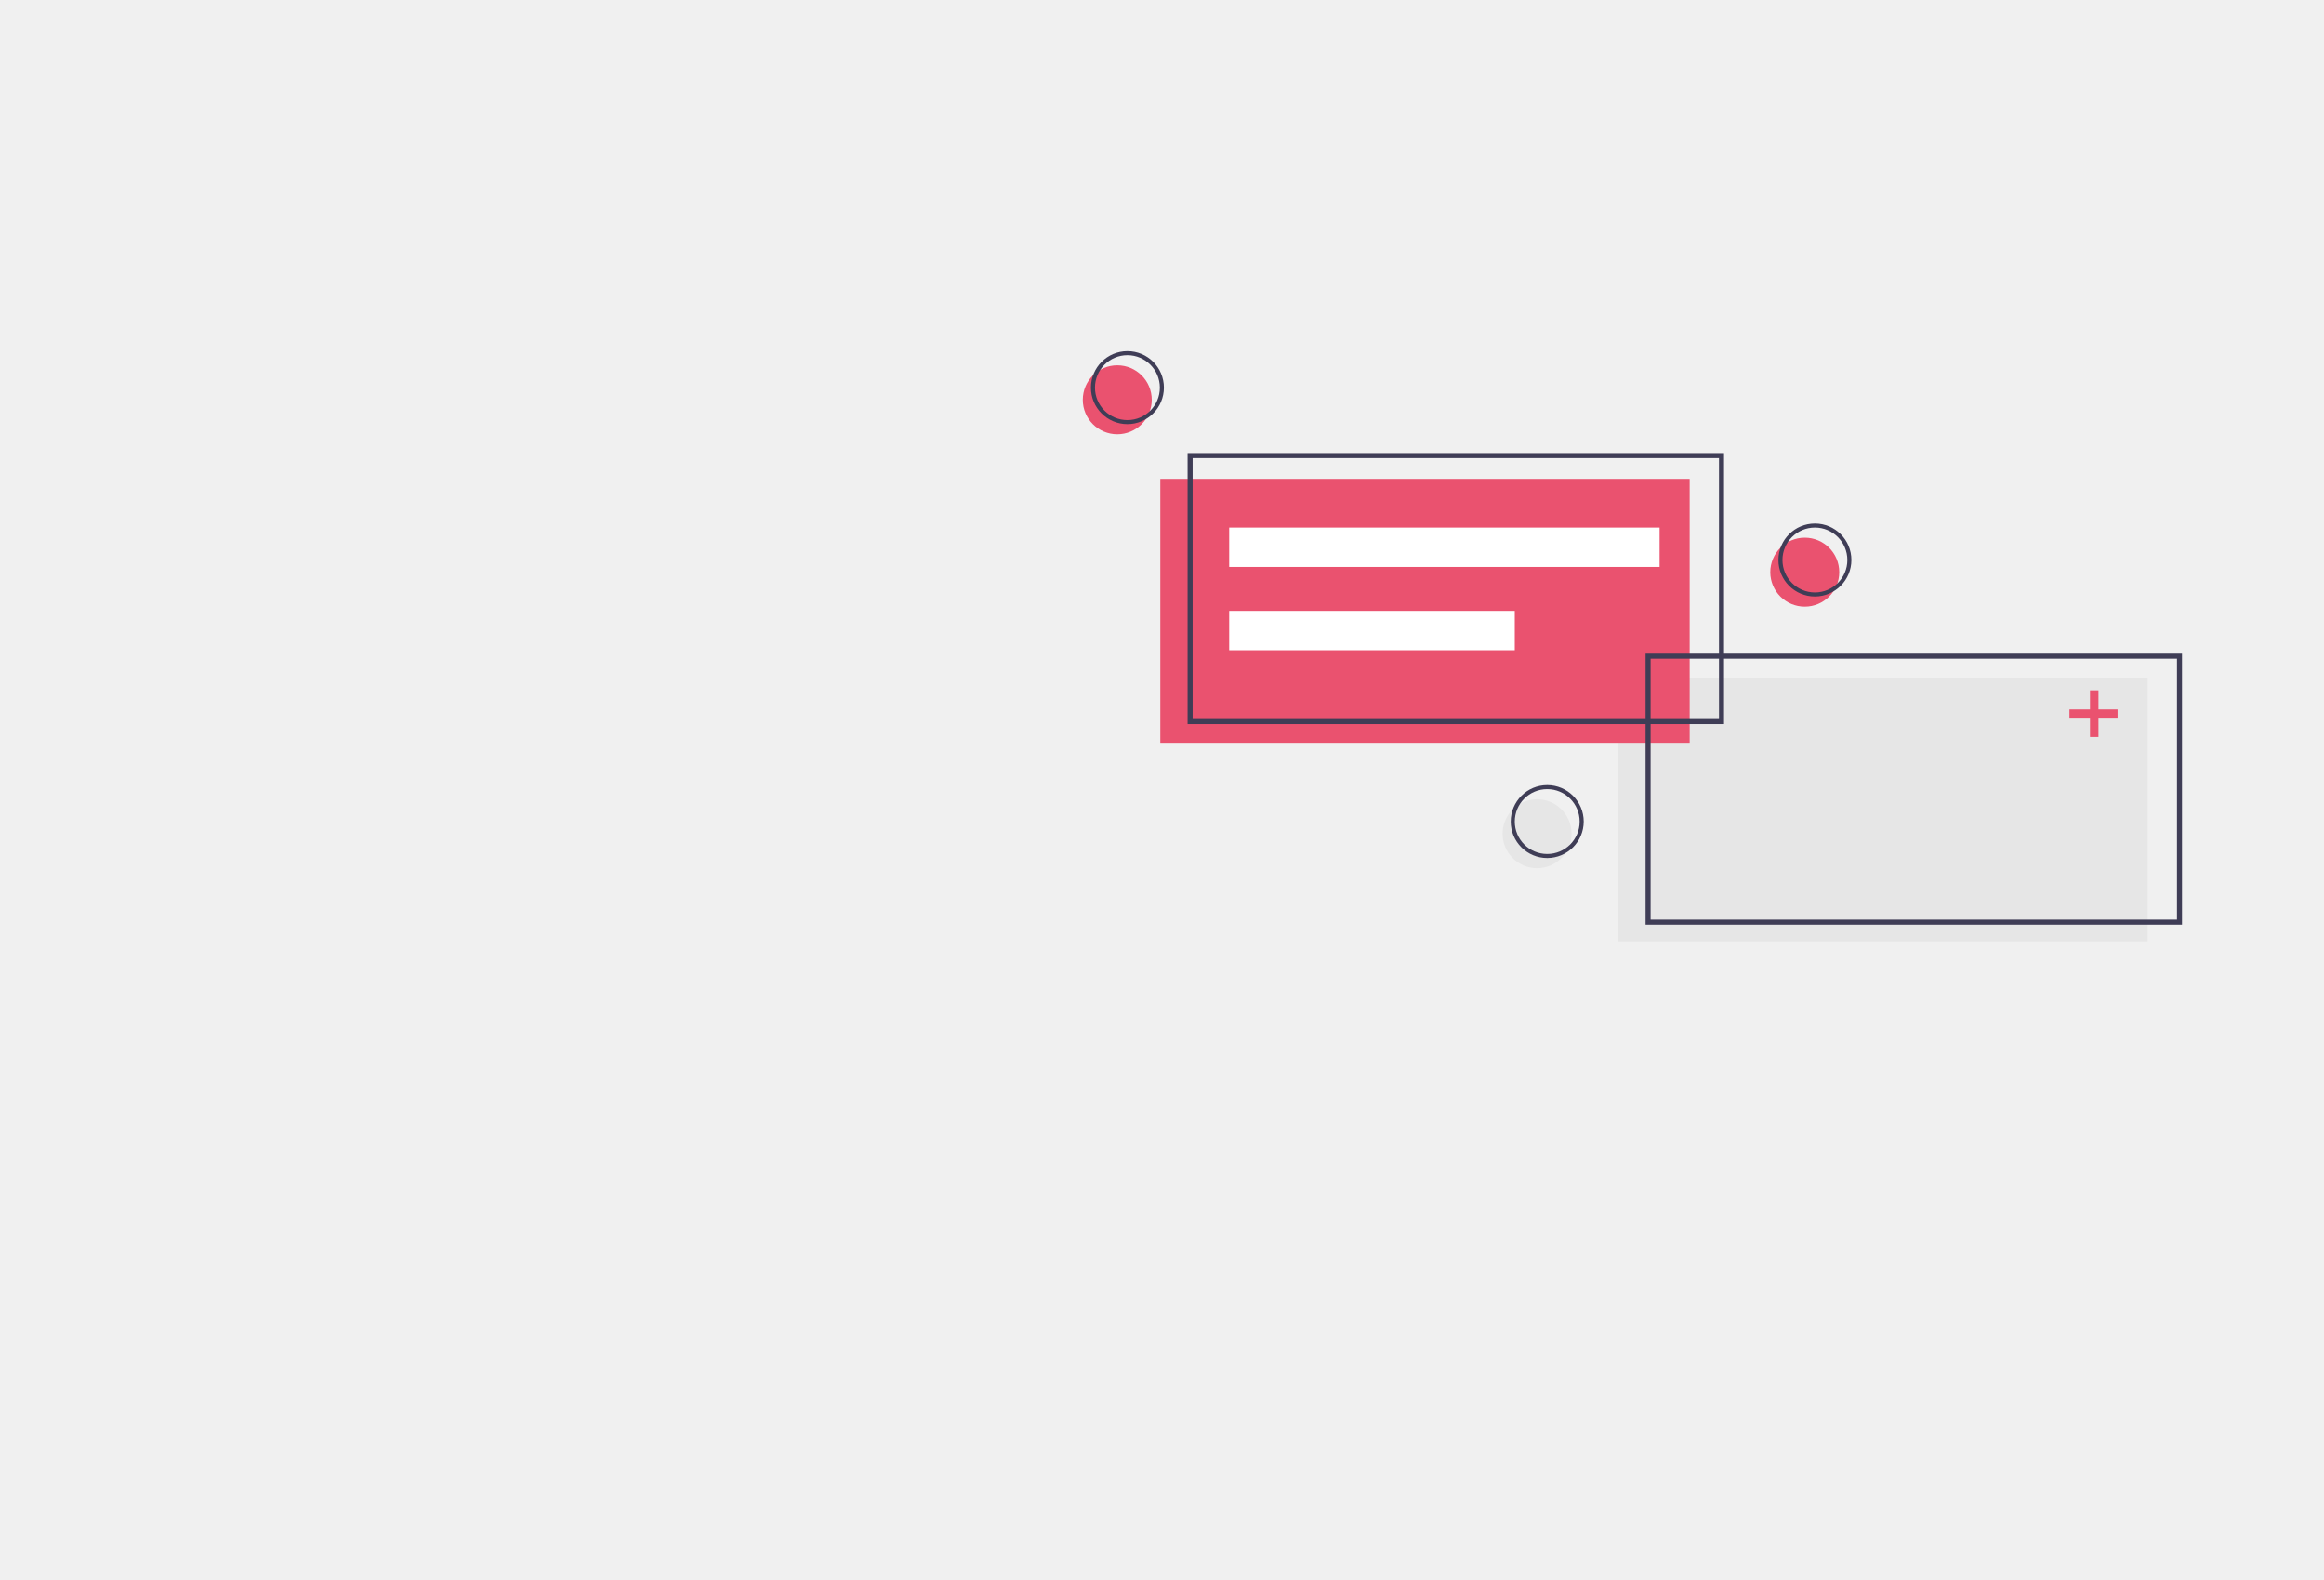
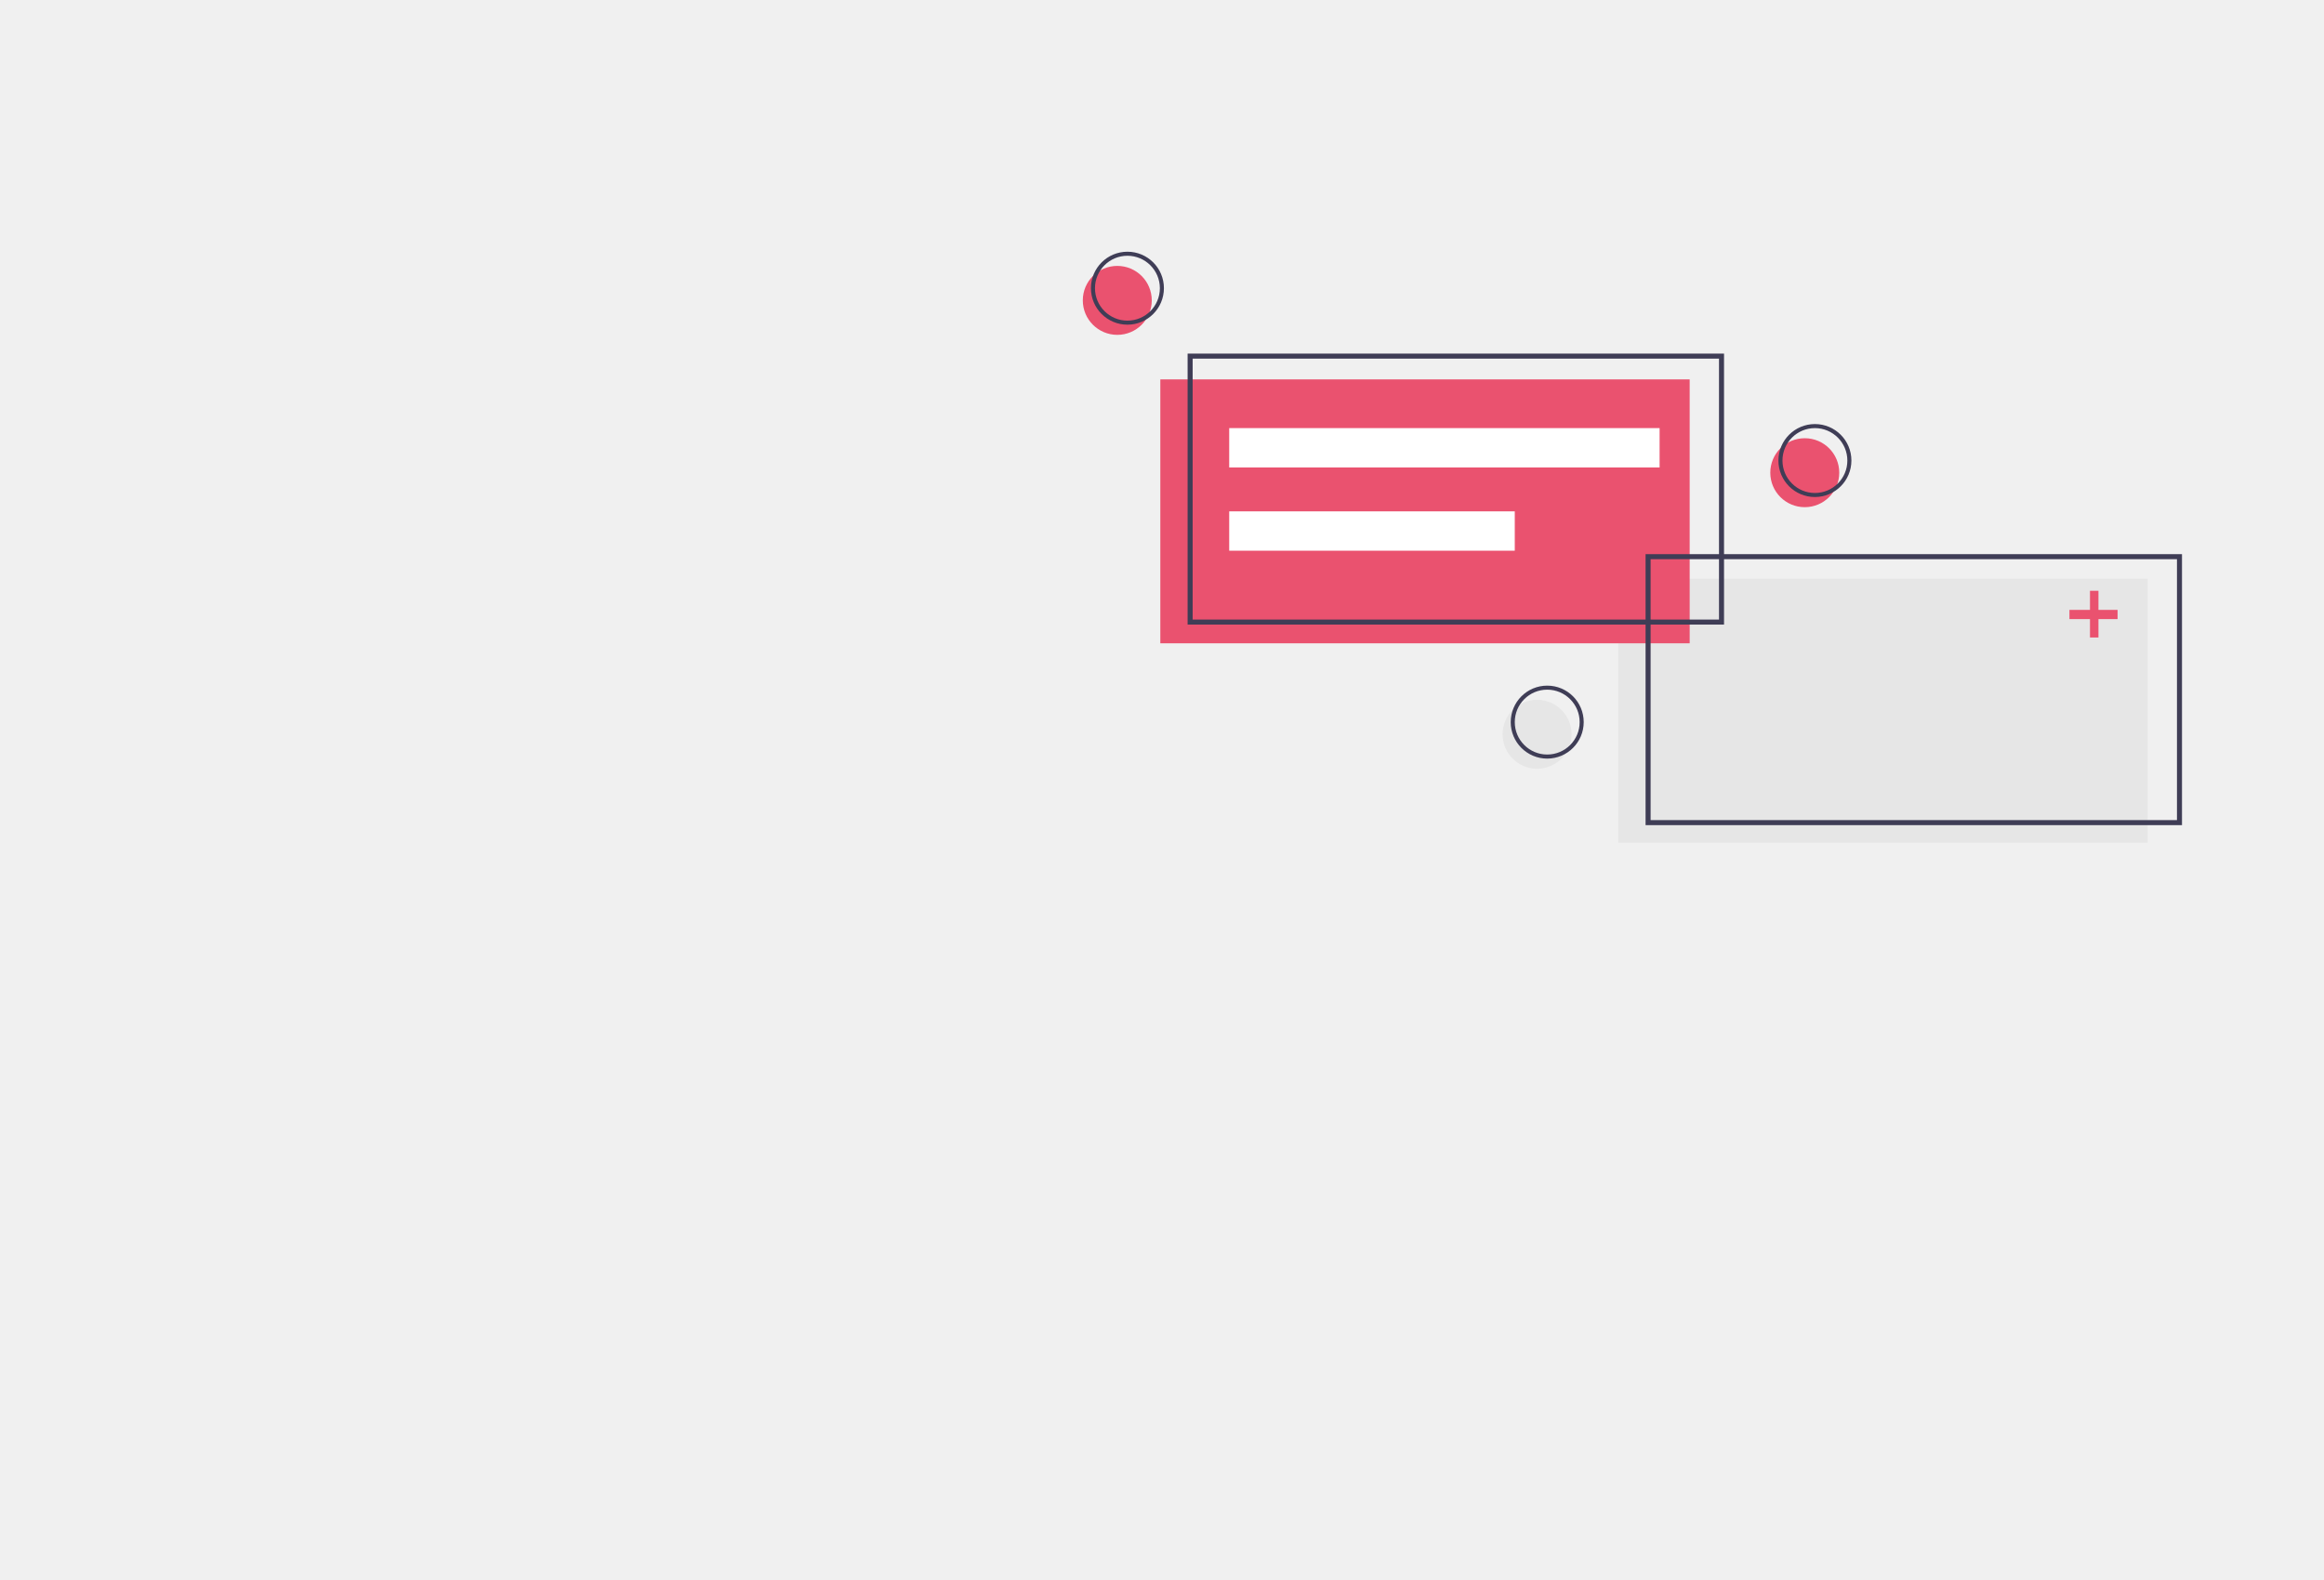
<svg xmlns="http://www.w3.org/2000/svg" version="1.1" id="f90379f0-386c-4bb1-8522-a9f66969fa1c" x="0px" y="0px" viewBox="0 0 923.37 627.62" style="enable-background:new 0 0 923.37 627.62;" xml:space="preserve">
  <style type="text/css">
	.st0{display:none;fill:#E6E6E6;}
	.st1{fill:#E6E6E6;}
	.st2{fill:#EA526F;}
	.st3{fill:#3F3D56;}
	.st4{display:none;fill:#EA526F;}
	.st5{display:none;fill:#3F3D56;}
	.st6{fill:none;stroke:#3F3D56;stroke-width:2;stroke-miterlimit:10;}
	.st7{fill:#FFFFFF;}
</style>
  <path class="st0" d="M844.21,321.13H656.48c-6.24-0.01-11.29-5.06-11.3-11.3v-82.29c0.01-6.24,5.06-11.29,11.3-11.3h187.72  c6.24,0.01,11.29,5.06,11.3,11.3v82.29C855.5,316.06,850.45,321.12,844.21,321.13z" />
-   <rect x="642.98" y="269.54" class="st1" width="210.32" height="104.88" />
-   <circle class="st2" cx="443.92" cy="158.88" r="13.7" />
-   <path class="st3" d="M447.95,168.55c-8.01,0-14.5-6.49-14.5-14.5c0-8.01,6.49-14.5,14.5-14.5s14.5,6.49,14.5,14.5  C462.44,162.05,455.95,168.54,447.95,168.55z M447.95,141.16c-7.12,0-12.89,5.77-12.89,12.89s5.77,12.89,12.89,12.89  s12.89-5.77,12.89-12.89C460.83,146.93,455.06,141.16,447.95,141.16z" />
-   <circle class="st1" cx="610.71" cy="331.31" r="13.7" />
-   <path class="st3" d="M614.74,340.98c-8.01,0-14.5-6.49-14.5-14.5c0-8.01,6.49-14.5,14.5-14.5c8.01,0,14.5,6.49,14.5,14.5  C629.23,334.49,622.74,340.97,614.74,340.98z M614.74,313.59c-7.12,0-12.89,5.77-12.89,12.89c0,7.12,5.77,12.89,12.89,12.89  c7.12,0,12.89-5.77,12.89-12.89C627.62,319.36,621.85,313.59,614.74,313.59z" />
-   <circle class="st2" cx="717.07" cy="227.37" r="13.7" />
-   <path class="st3" d="M721.1,237.04c-8.01,0-14.5-6.49-14.5-14.5c0-8.01,6.49-14.5,14.5-14.5c8.01,0,14.5,6.49,14.5,14.5  C735.59,230.54,729.1,237.03,721.1,237.04z M721.1,209.65c-7.12,0-12.89,5.77-12.89,12.89c0,7.12,5.77,12.89,12.89,12.89  s12.89-5.77,12.89-12.89C733.98,215.42,728.21,209.65,721.1,209.65z" />
+   <rect x="642.98" y="230.02" class="st1" width="210.32" height="104.88" />
+   <circle class="st2" cx="443.92" cy="119.37" r="13.7" />
+   <path class="st3" d="M447.95,129.03c-8.01,0-14.5-6.49-14.5-14.5s6.49-14.5,14.5-14.5s14.5,6.49,14.5,14.5  C462.44,122.54,455.95,129.03,447.95,129.03z M447.95,101.64c-7.12,0-12.89,5.77-12.89,12.89c0,7.12,5.77,12.89,12.89,12.89  s12.89-5.77,12.89-12.89C460.83,107.41,455.06,101.65,447.95,101.64z" />
+   <circle class="st1" cx="610.71" cy="291.8" r="13.7" />
+   <path class="st3" d="M614.74,301.47c-8.01,0-14.5-6.49-14.5-14.5s6.49-14.5,14.5-14.5c8.01,0,14.5,6.49,14.5,14.5  C629.23,294.97,622.74,301.46,614.74,301.47z M614.74,274.07c-7.12,0-12.89,5.77-12.89,12.89s5.77,12.89,12.89,12.89  c7.12,0,12.89-5.77,12.89-12.89C627.62,279.85,621.85,274.08,614.74,274.07z" />
+   <circle class="st2" cx="717.07" cy="187.85" r="13.7" />
+   <path class="st3" d="M721.1,197.52c-8.01,0-14.5-6.49-14.5-14.5c0-8.01,6.49-14.5,14.5-14.5c8.01,0,14.5,6.49,14.5,14.5  C735.59,191.03,729.1,197.51,721.1,197.52z M721.1,170.13c-7.12,0-12.89,5.77-12.89,12.89c0,7.12,5.77,12.89,12.89,12.89  s12.89-5.77,12.89-12.89C733.98,175.9,728.21,170.14,721.1,170.13z" />
  <path class="st4" d="M662.24,241.88H474.52c-6.24-0.01-11.29-5.06-11.3-11.3v-82.29c0.01-6.24,5.06-11.29,11.3-11.3h187.72  c6.24,0.01,11.29,5.06,11.3,11.3v82.29C673.53,236.81,668.48,241.87,662.24,241.88z" />
-   <rect x="461.02" y="190.29" class="st2" width="210.32" height="104.88" />
+   <rect x="461.02" y="150.77" class="st2" width="210.32" height="104.88" />
  <path class="st5" d="M674.48,233.44H486.76c-6.46-0.01-11.7-5.24-11.7-11.7v-82.29c0.01-6.46,5.24-11.69,11.7-11.7h187.72  c6.46,0.01,11.7,5.24,11.7,11.7v82.29C686.18,228.19,680.94,233.43,674.48,233.44z M486.76,129.36  c-5.57,0.01-10.08,4.52-10.09,10.09v82.29c0.01,5.57,4.52,10.08,10.09,10.09h187.72c5.57-0.01,10.08-4.52,10.09-10.09v-82.29  c-0.01-5.57-4.52-10.08-10.09-10.09H486.76z" />
-   <rect x="472.86" y="181.04" class="st6" width="211.13" height="105.69" />
-   <rect x="654.82" y="260.74" class="st6" width="211.13" height="105.69" />
-   <rect x="488.39" y="209.65" class="st7" width="171" height="15.64" />
-   <rect x="488.39" y="242.73" class="st7" width="113.46" height="15.64" />
-   <rect x="830.39" y="274.3" class="st2" width="3.37" height="18.56" />
-   <rect x="822.23" y="281.89" class="st2" width="19.12" height="3.66" />
+   <rect x="472.86" y="141.52" class="st6" width="211.13" height="105.69" />
+   <rect x="654.82" y="221.22" class="st6" width="211.13" height="105.69" />
+   <rect x="488.39" y="170.13" class="st7" width="171" height="15.64" />
+   <rect x="488.39" y="203.21" class="st7" width="113.46" height="15.64" />
+   <rect x="830.39" y="234.78" class="st2" width="3.37" height="18.56" />
+   <rect x="822.23" y="242.37" class="st2" width="19.12" height="3.66" />
</svg>
